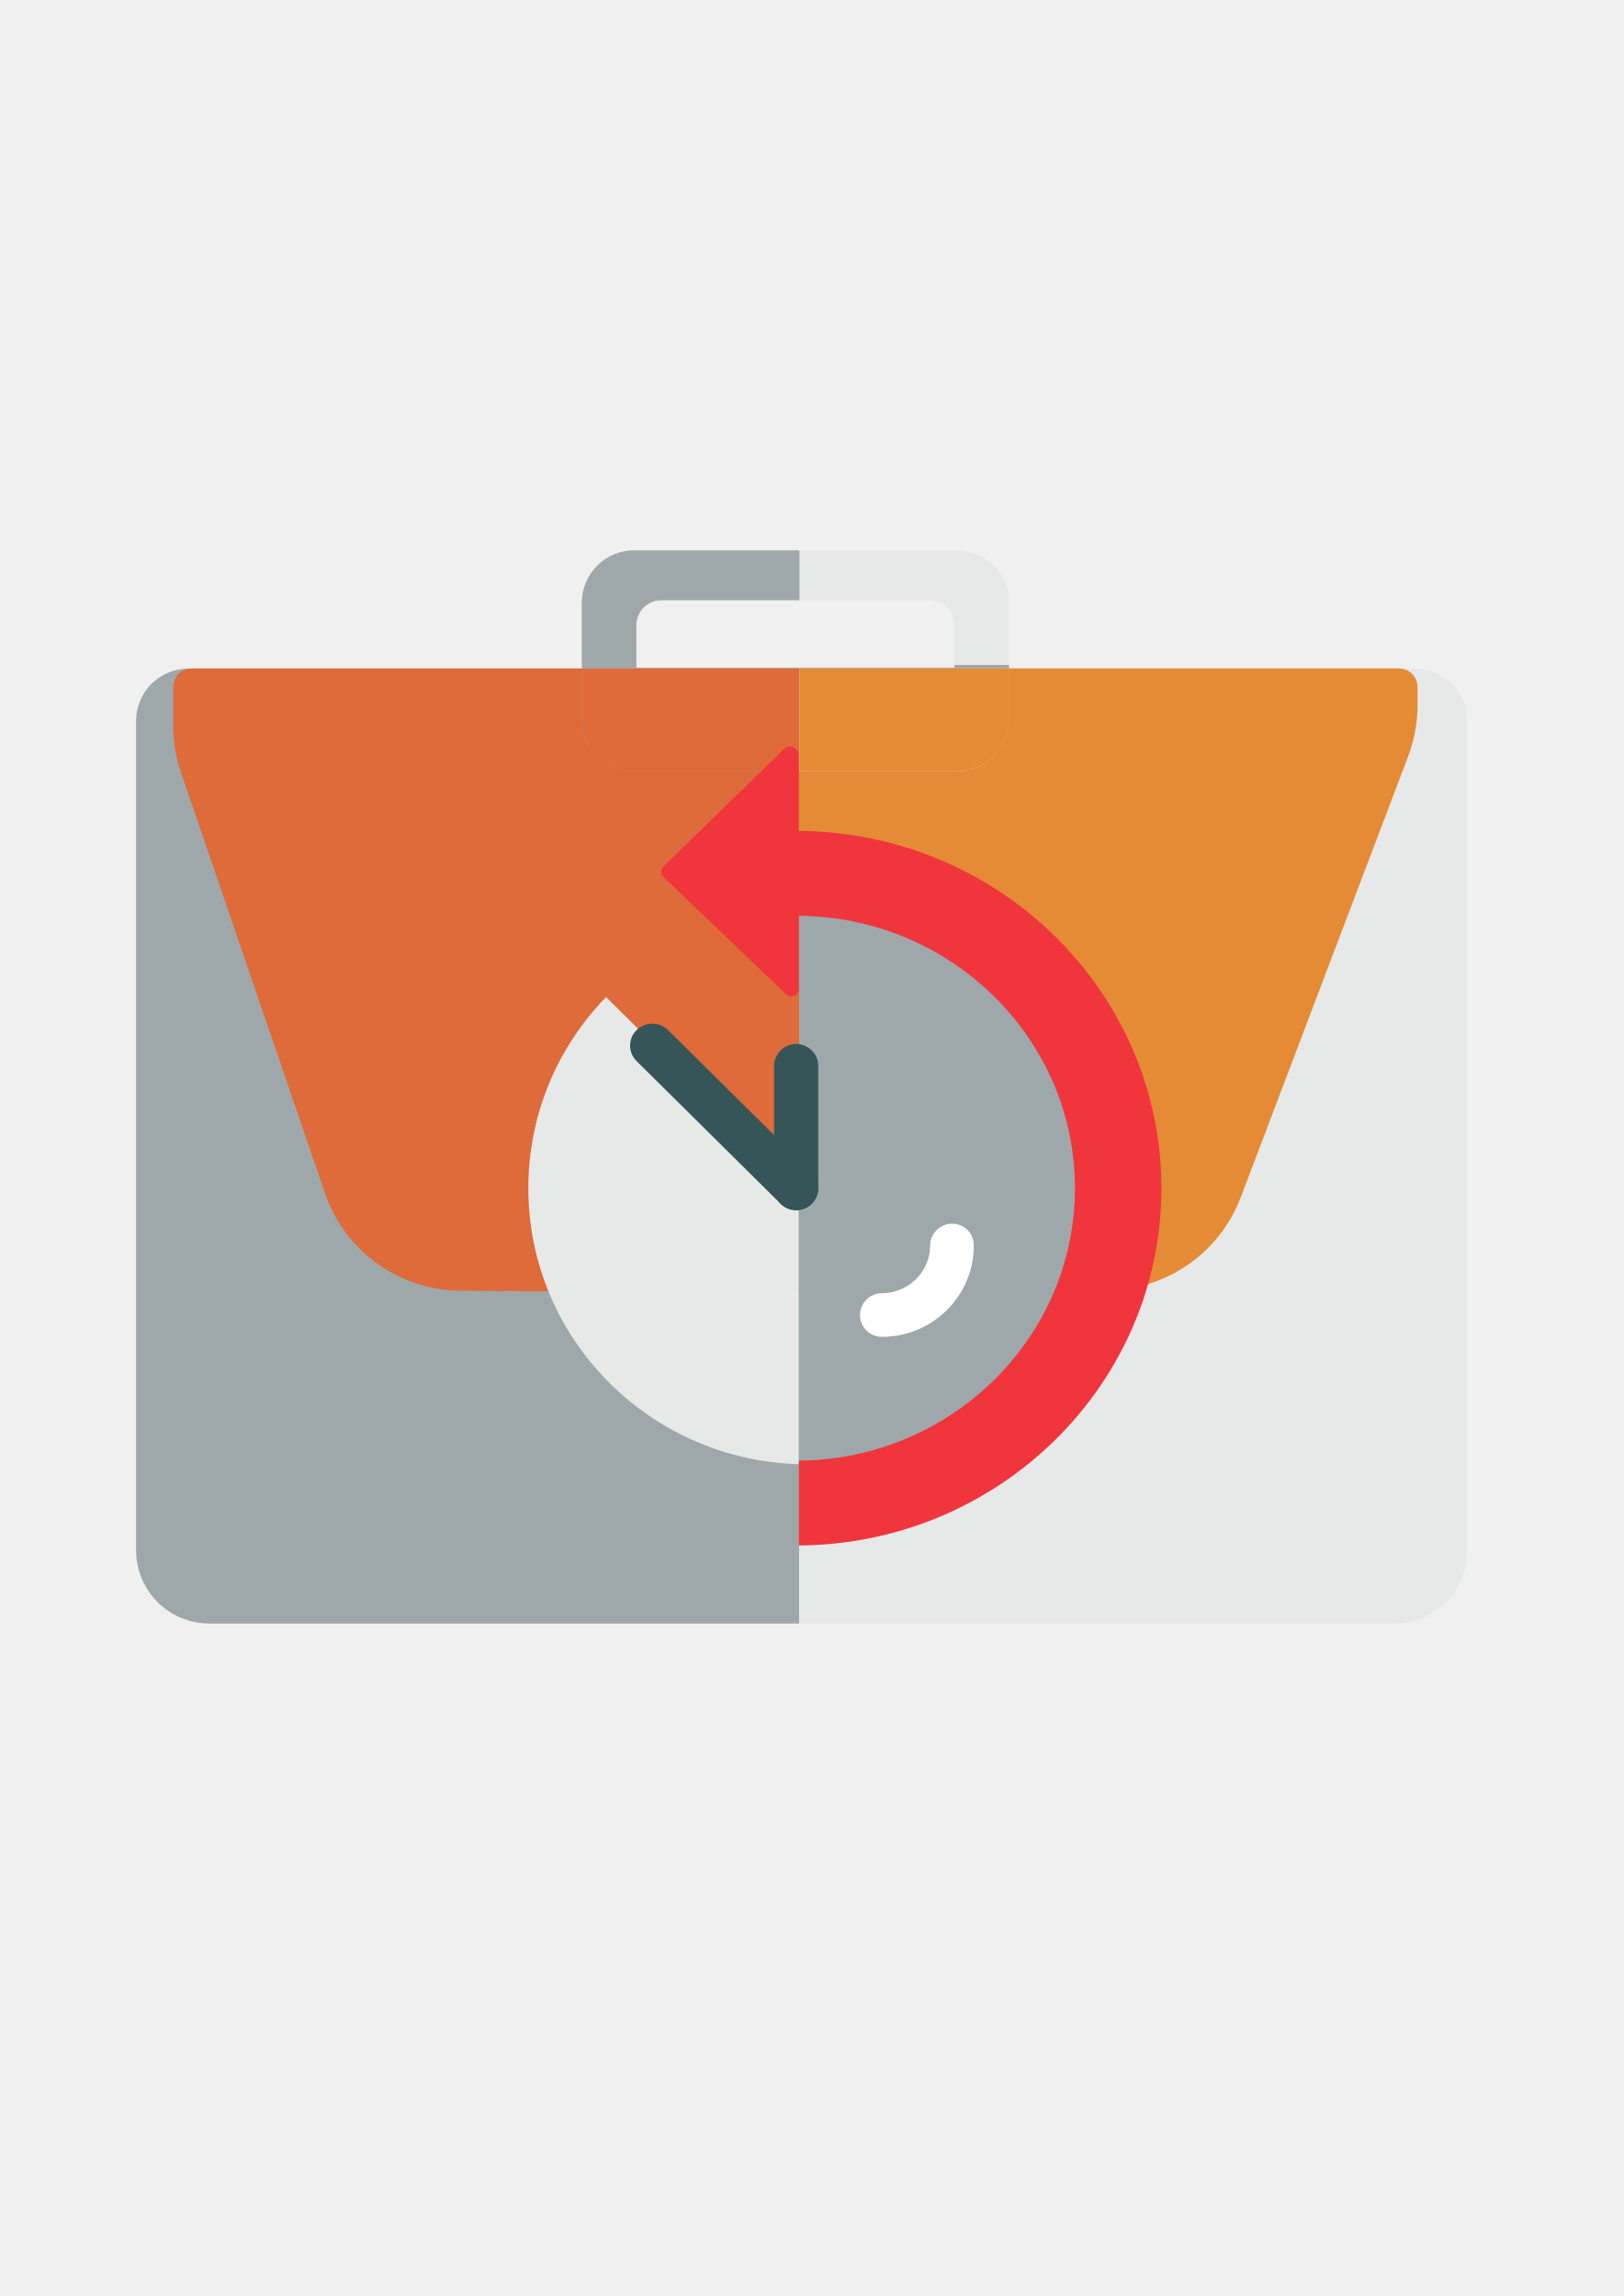
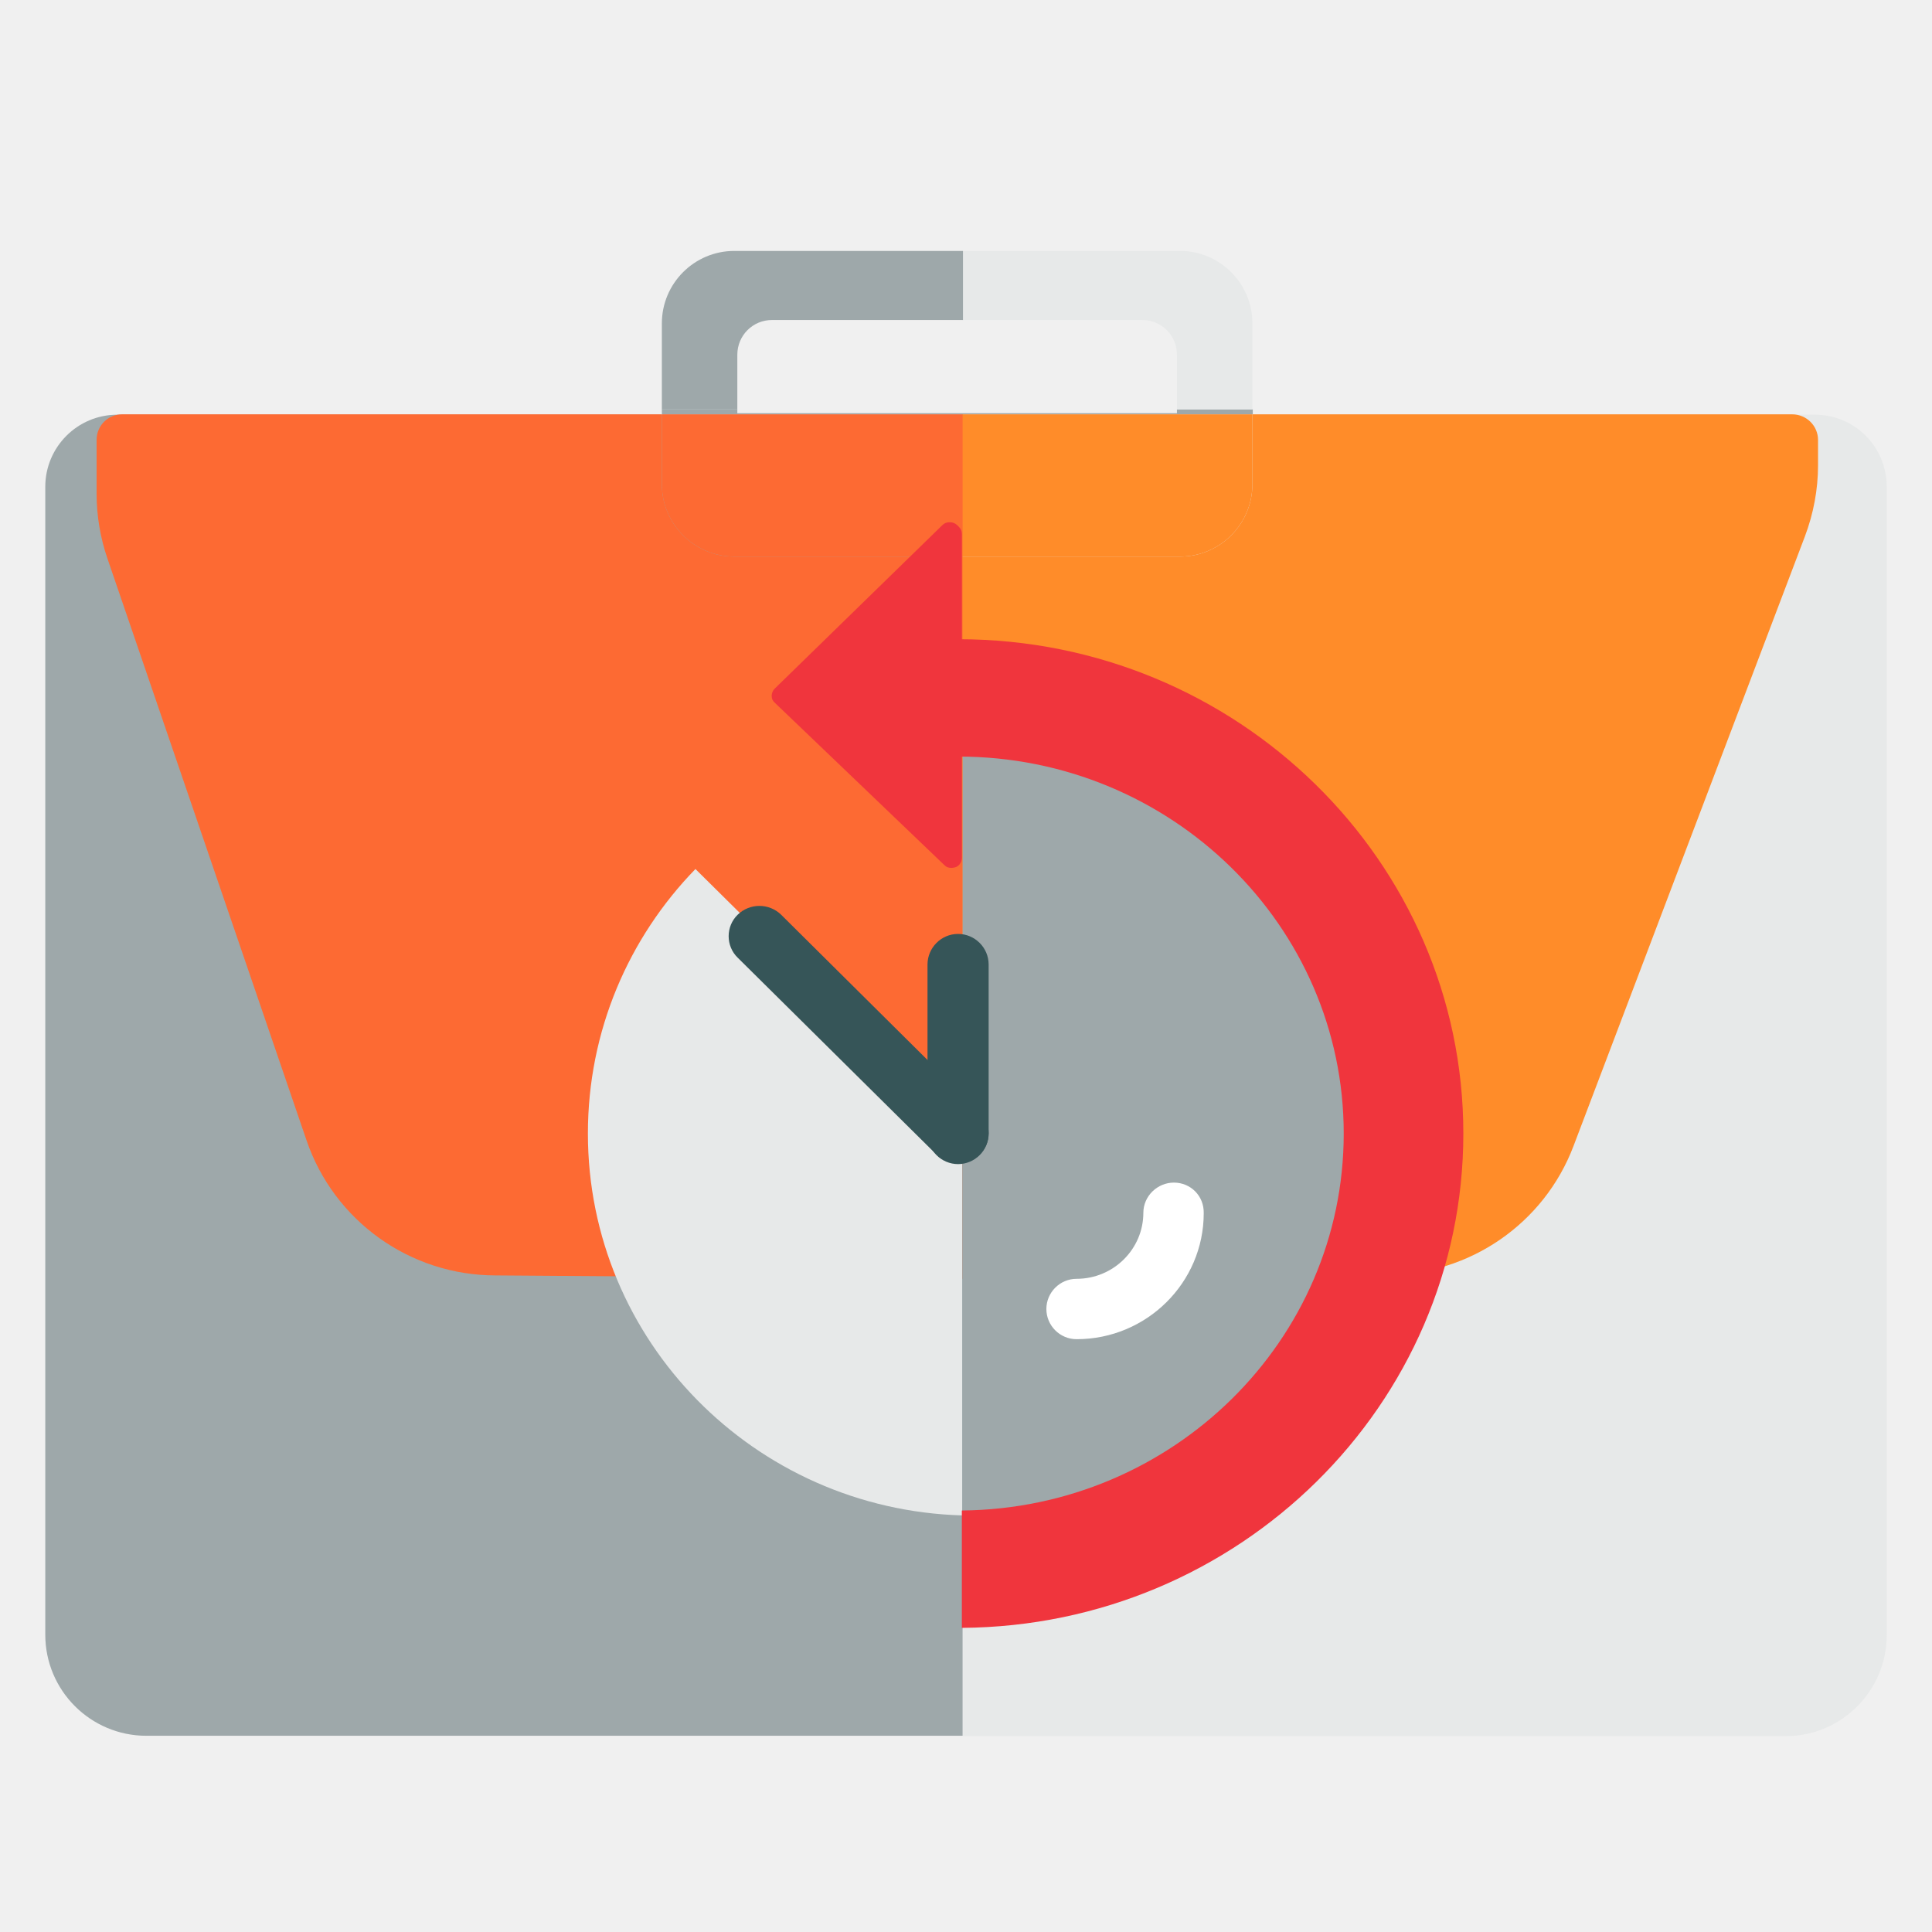
- <svg xmlns="http://www.w3.org/2000/svg" version="1.1" id="Layer_1" x="0px" y="0px" viewBox="0 0 595.3 841.9" style="enable-background:new 0 0 595.3 841.9;" xml:space="preserve">
+ <svg xmlns="http://www.w3.org/2000/svg" version="1.1" id="Layer_1" x="0px" y="0px" viewBox="0 0 512 512" style="enable-background:new 0 0 512 512;" xml:space="preserve">
  <style type="text/css">
- 	.st0{fill:#9EA8AA;}
- 	.st1{fill:#E7E9E9;}
- 	.st2{fill:#DF6A3A;}
- 	.st3{fill:#E58B35;}
- 	.st4{fill:none;}
- 	.st5{fill:#F0353D;}
- 	.st6{fill:#FFFFFF;}
- 	.st7{fill:#365558;}
+ 	.st0{display:none;fill:#020202;}
+ 	.st1{fill:#9EA8AA;}
+ 	.st2{fill:#E7E9E9;}
+ 	.st3{fill:#FD6A33;}
+ 	.st4{fill:#FF8C29;}
+ 	.st5{fill:none;}
+ 	.st6{fill:#F0353D;}
+ 	.st7{fill:#FFFFFF;}
+ 	.st8{fill:#365558;}
+ 	.st9{fill:#FFD1A9;}
+ 	.st10{fill:#0295AA;}
+ 	.st11{fill:#4ACFD9;}
+ 	.st12{fill:#9BAAAB;}
+ 	.st13{fill:#CDD4D5;}
+ 	.st14{fill:#E6EAEA;}
+ 	.st15{fill:#BCD643;}
</style>
-   <path class="st0" d="M349.9,243.8v1H233.3v-1h-20v1.3h156.6v-1.3H349.9z" />
-   <path class="st1" d="M369.9,221v22.8h-20v-14.5c0-5.1-4.1-9.2-9.2-9.2h-47.6v-18.3h57.6C361.3,201.8,369.9,210.4,369.9,221z" />
-   <path class="st0" d="M293.1,201.8v18.3h-50.6c-5.1,0-9.2,4.1-9.2,9.2v14.5h-20V221c0-10.6,8.6-19.2,19.2-19.2H293.1z" />
-   <path class="st0" d="M293,245.2v350.1H76.7c-14.8,0-26.8-12-26.8-26.8V264.3c0-10.5,8.5-19.1,19.1-19.1H293z" />
-   <path class="st1" d="M538,264.3v304.3c0,14.8-12,26.8-26.8,26.8H293.1V245.2H519C529.5,245.2,538,253.7,538,264.3z" />
-   <path class="st2" d="M293.1,474.2l-123.8-0.9c-22.7,0-42.9-14.4-50.2-35.9l-52.7-154c-1.9-5.5-2.9-11.4-2.9-17.2v-14.3  c0-3.8,3-6.8,6.8-6.8h143v18.5c0,10.6,8.6,19.2,19.2,19.2h60.6V443V474.2z" />
-   <path class="st2" d="M293.1,245.1v37.7h-60.6c-10.6,0-19.2-8.6-19.2-19.2v-18.5H293.1z" />
-   <path class="st3" d="M519.7,251.9v6.7c0,6.4-1.2,12.8-3.5,18.9L454.9,439c-7.8,20.6-27.6,34.2-49.7,34.2l-112.1,1L293,443V282.8  h57.6c10.6,0,19.2-8.6,19.2-19.2v-18.5h143C516.7,245.1,519.7,248.2,519.7,251.9z" />
-   <path class="st3" d="M369.9,245.1v18.5c0,10.6-8.6,19.2-19.2,19.2h-57.6v-37.7L369.9,245.1L369.9,245.1z" />
-   <line class="st4" x1="292.1" y1="244.8" x2="292.1" y2="186.3" />
-   <path class="st5" d="M290.1,365.3c0.3,0,0.8-0.1,1.1-0.2c1-0.4,1.6-1.4,1.6-2.5v-85.8c0-0.8-0.3-1.4-0.8-1.9l-0.4-0.4  c-0.5-0.5-1.2-0.8-2-0.8s-1.4,0.2-2,0.8l-44.4,43.3c-0.5,0.5-0.8,1.2-0.8,1.9c0,0.8,0.3,1.4,0.9,1.9l44.8,42.9  C288.7,365.1,289.3,365.3,290.1,365.3z" />
-   <path class="st1" d="M193.7,435.7c0-27.2,10.8-51.9,28.5-70.1l70.7,70v101.3C237.8,535.3,193.7,490.6,193.7,435.7z" />
-   <path class="st0" d="M293,435.7V334.5c1,0,1.9,0,2.9,0c56.5,0,102.2,45.3,102.2,101.2s-45.8,101.2-102.2,101.2c-1,0-2,0-3,0V435.6  L293,435.7z" />
-   <path class="st6" d="M349.1,448.7c-4.4,0-8.1,3.6-8.1,8c0,9.6-7.9,17.5-17.7,17.5c-4.4,0-8,3.6-8,8s3.6,8,8,8  c18.6,0,33.7-15,33.7-33.4C357.1,452.2,353.5,448.7,349.1,448.7z" />
-   <path class="st7" d="M297.6,441.3L297.6,441.3c3.2-3.1,3.2-8.3,0-11.4l-52.7-52.2c-3.2-3.1-8.3-3.1-11.5,0l0,0  c-3.2,3.1-3.2,8.3,0,11.4l52.7,52.2C289.3,444.4,294.5,444.4,297.6,441.3z" />
-   <path class="st7" d="M291.9,443.8L291.9,443.8c-4.4,0-8.1-3.6-8.1-8.1v-44.8c0-4.4,3.6-8.1,8.1-8.1l0,0c4.4,0,8.1,3.6,8.1,8.1v44.8  C300,440.2,296.3,443.8,291.9,443.8z" />
-   <path class="st5" d="M394.1,435.7c0-55.1-45.8-99.9-102.1-99.9h-5.2v-31.1h5.2c73.8,0,133.8,58.8,133.8,131  c0,71.9-59.5,130.5-132.9,131v-31.1C348.8,535.1,394.1,490.5,394.1,435.7z" />
+   <rect x="192" y="22" class="st0" width="512" height="512" />
+   <path class="st1" d="M311.9,108.5v1H195.4v-1h-20v1.3H332v-1.3H311.9z" />
+   <path class="st2" d="M331.9,85.7v22.8h-20V94c0-5.1-4.1-9.2-9.2-9.2h-47.6V66.5h57.6C323.3,66.5,331.9,75.1,331.9,85.7z" />
+   <path class="st1" d="M255.2,66.5v18.3h-50.6c-5.1,0-9.2,4.1-9.2,9.2v14.5h-20V85.7c0-10.6,8.6-19.2,19.2-19.2H255.2z" />
+   <path class="st1" d="M255.1,109.9V460H38.8c-14.8,0-26.8-12-26.8-26.8V129c0-10.5,8.5-19.1,19.1-19.1L255.1,109.9L255.1,109.9z" />
+   <path class="st2" d="M500,129v304.3c0,14.8-12,26.8-26.8,26.8H255.2V109.9H481C491.5,109.9,500,118.4,500,129z" />
+   <path class="st3" d="M255.2,338.9L131.4,338c-22.7,0-42.9-14.4-50.2-35.9l-52.7-154c-1.9-5.5-2.9-11.4-2.9-17.2v-14.3  c0-3.8,3-6.8,6.8-6.8h143v18.5c0,10.6,8.6,19.2,19.2,19.2h60.6v160.2V338.9z" />
+   <path class="st3" d="M255.2,109.8v37.7h-60.6c-10.6,0-19.2-8.6-19.2-19.2v-18.5H255.2z" />
+   <path class="st4" d="M481.8,116.6v6.7c0,6.4-1.2,12.8-3.5,18.9l-61.3,161.5c-7.8,20.6-27.6,34.2-49.7,34.2l-112.1,1l-0.1-31.2V147.5  h57.6c10.6,0,19.2-8.6,19.2-19.2v-18.5h143C478.8,109.8,481.8,112.9,481.8,116.6z" />
+   <path class="st4" d="M331.9,109.8v18.5c0,10.6-8.6,19.2-19.2,19.2h-57.6v-37.7L331.9,109.8L331.9,109.8z" />
+   <line class="st5" x1="254.2" y1="109.5" x2="254.2" y2="51" />
+   <path class="st6" d="M252.2,230c0.3,0,0.8-0.1,1.1-0.2c1-0.4,1.6-1.4,1.6-2.5v-85.8c0-0.8-0.3-1.4-0.8-1.9l-0.4-0.4  c-0.5-0.5-1.2-0.8-2-0.8s-1.4,0.2-2,0.8l-44.4,43.3c-0.5,0.5-0.8,1.2-0.8,1.9c0,0.8,0.3,1.4,0.9,1.9l44.8,42.9  C250.8,229.8,251.3,230,252.2,230z" />
+   <path class="st2" d="M155.8,300.4c0-27.2,10.8-51.9,28.5-70.1l70.7,70v101.3C199.9,400,155.8,355.3,155.8,300.4z" />
+   <path class="st1" d="M255.1,300.4V199.2c1,0,1.9,0,2.9,0c56.5,0,102.2,45.3,102.2,101.2s-45.8,101.2-102.2,101.2c-1,0-2,0-3,0V300.3  L255.1,300.4z" />
+   <path class="st7" d="M311.1,313.4c-4.4,0-8.1,3.6-8.1,8c0,9.6-7.9,17.5-17.7,17.5c-4.4,0-8,3.6-8,8s3.6,8,8,8  c18.6,0,33.7-15,33.7-33.4C319.1,316.9,315.5,313.4,311.1,313.4z" />
+   <path class="st8" d="M259.6,306L259.6,306c3.2-3.1,3.2-8.3,0-11.4L207,242.4c-3.2-3.1-8.3-3.1-11.5,0l0,0c-3.2,3.1-3.2,8.3,0,11.4  l52.7,52.2C251.3,309.1,256.5,309.1,259.6,306z" />
+   <path class="st8" d="M253.9,308.5L253.9,308.5c-4.4,0-8.1-3.6-8.1-8.1v-44.8c0-4.4,3.6-8.1,8.1-8.1l0,0c4.4,0,8.1,3.6,8.1,8.1v44.8  C262,304.9,258.3,308.5,253.9,308.5z" />
+   <path class="st6" d="M356.1,300.4c0-55.1-45.8-99.9-102.1-99.9h-5.2v-31.1h5.2c73.8,0,133.8,58.8,133.8,131  c0,71.9-59.5,130.5-132.9,131v-31.1C310.8,399.8,356.1,355.2,356.1,300.4z" />
+   <rect x="-602" y="44.4" class="st6" width="128" height="128" />
+   <rect x="-474" y="44.4" class="st3" width="128" height="128" />
+   <rect x="-346" y="44.4" class="st4" width="128" height="128" />
+   <rect x="-218" y="44.4" class="st9" width="128" height="128" />
+   <rect x="-602" y="172.4" class="st8" width="128" height="128" />
+   <rect x="-474" y="172.4" class="st10" width="128" height="128" />
+   <rect x="-346" y="172.4" class="st11" width="128" height="128" />
+   <rect x="-602" y="300.4" class="st12" width="128" height="128" />
+   <rect x="-474" y="300.4" class="st13" width="128" height="128" />
+   <rect x="-346" y="300.4" class="st14" width="128" height="128" />
+   <rect x="-218" y="300.4" class="st7" width="128" height="128" />
+   <rect x="-602" y="428.4" class="st15" width="128" height="128" />
</svg>
